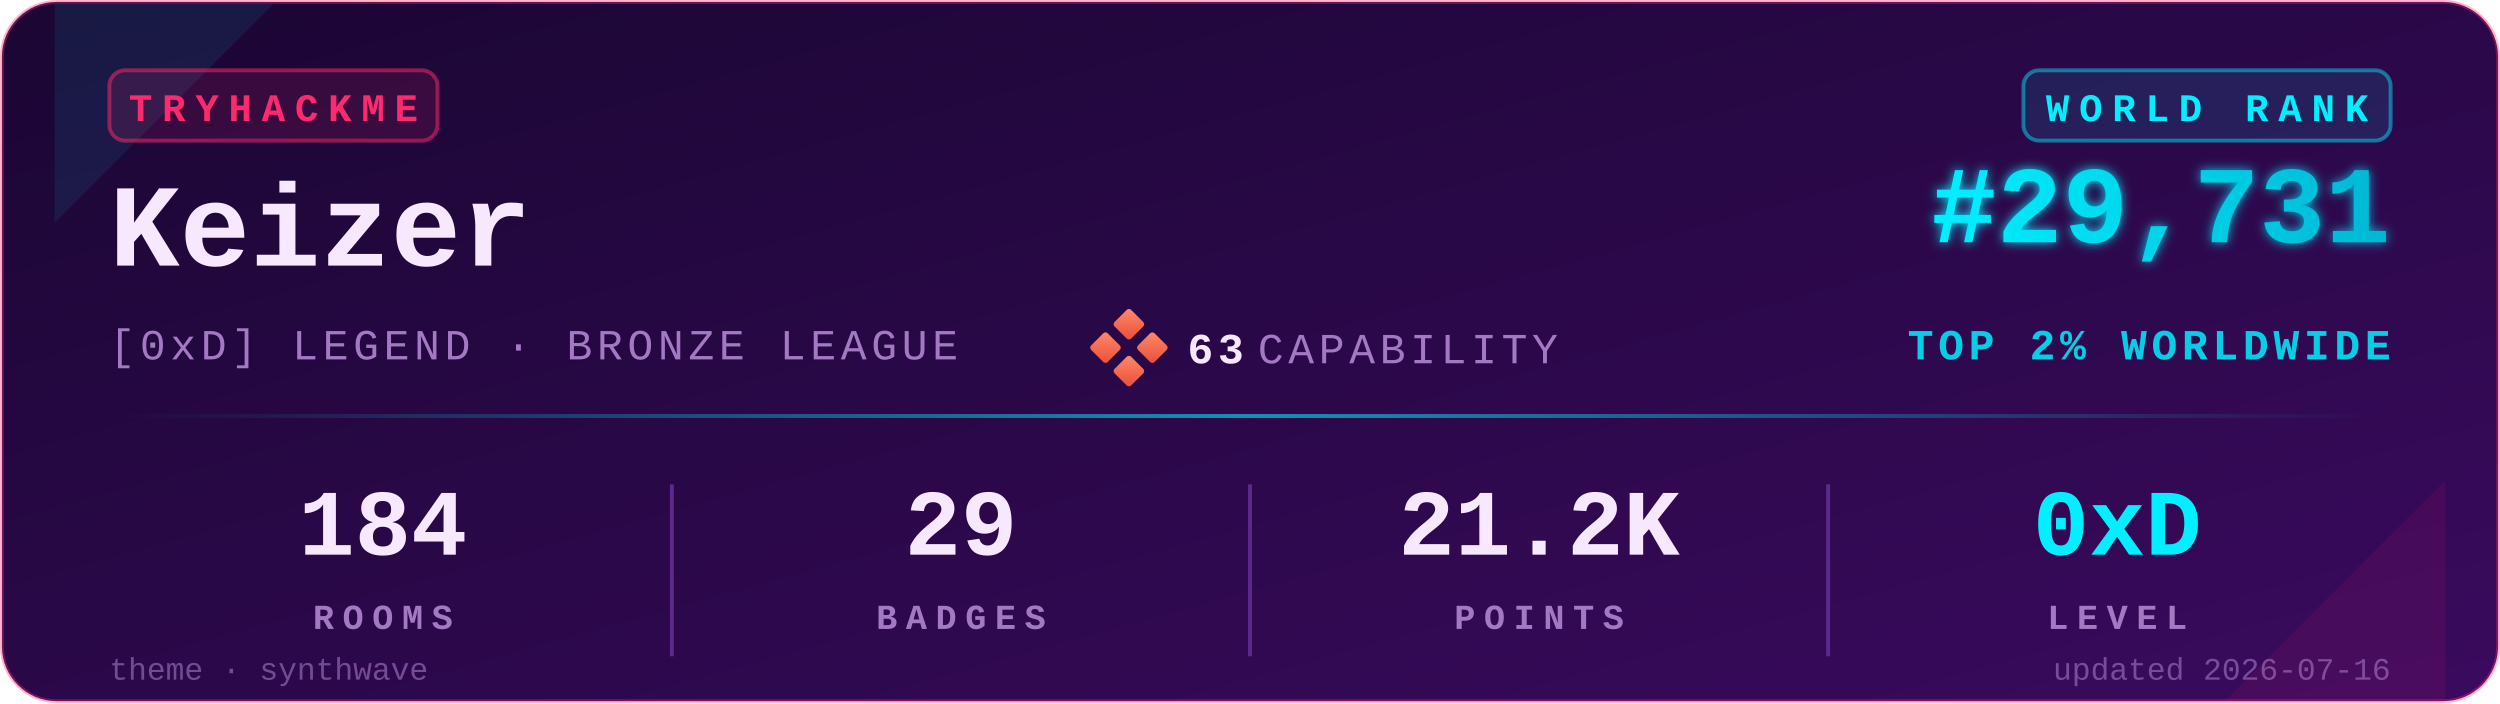
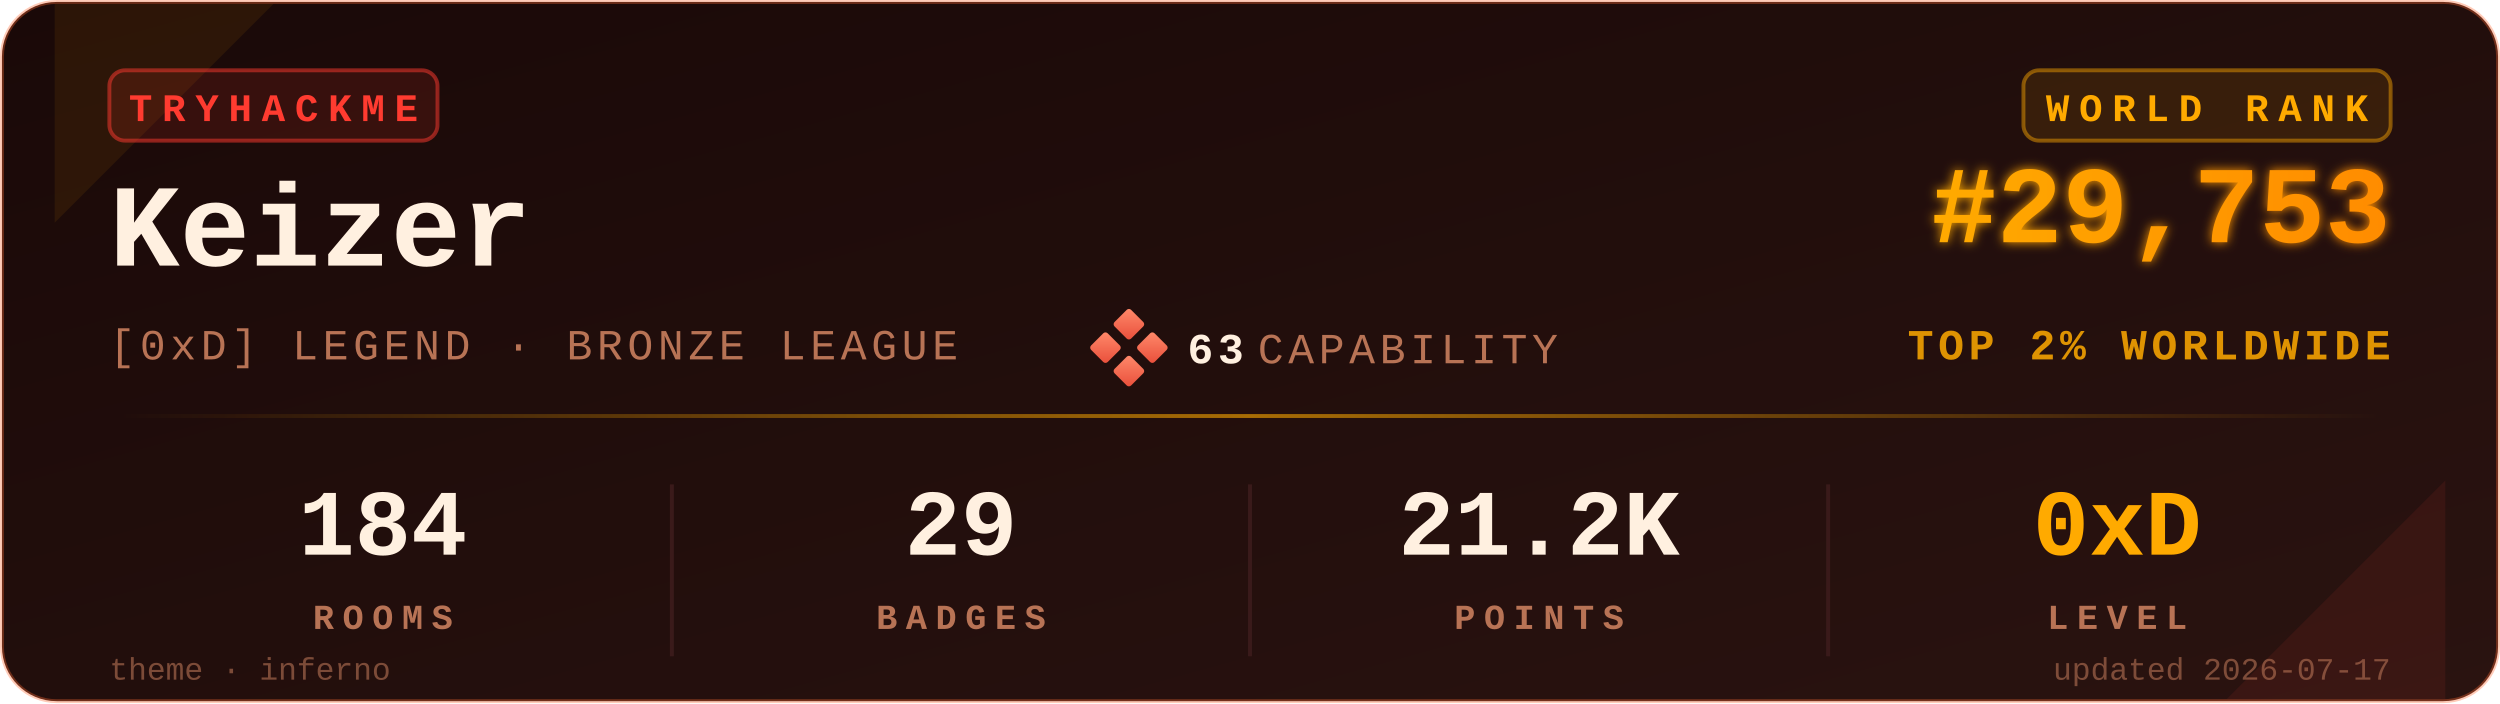
<svg xmlns="http://www.w3.org/2000/svg" viewBox="0 0 640 180" width="640" height="180" role="img" aria-label="TryHackMe stats for Keizer">
  <defs>
    <linearGradient id="bgGrad" x1="0" y1="0" x2="1" y2="1">
-       <stop offset="0%" stop-color="#1a0633" />
-       <stop offset="100%" stop-color="#3a0a5e" />
+       <stop offset="0%" stop-color="#1a0908" />
+       <stop offset="100%" stop-color="#2a1310" />
    </linearGradient>
    <linearGradient id="rankGrad" x1="0" y1="0" x2="1" y2="0">
-       <stop offset="0%" stop-color="#00F0FF" />
-       <stop offset="100%" stop-color="#00B8D4" />
+       <stop offset="0%" stop-color="#FFAA00" />
+       <stop offset="100%" stop-color="#FF8C00" />
    </linearGradient>
    <linearGradient id="accentGrad" x1="0" y1="0" x2="1" y2="0">
-       <stop offset="0%" stop-color="#00F0FF" stop-opacity="0" />
-       <stop offset="50%" stop-color="#00F0FF" stop-opacity="0.6" />
-       <stop offset="100%" stop-color="#00F0FF" stop-opacity="0" />
+       <stop offset="0%" stop-color="#FFAA00" stop-opacity="0" />
+       <stop offset="50%" stop-color="#FFAA00" stop-opacity="0.6" />
+       <stop offset="100%" stop-color="#FFAA00" stop-opacity="0" />
    </linearGradient>
    <linearGradient id="capGrad" x1="0" y1="0" x2="1" y2="1">
      <stop offset="0%" stop-color="#ff8a6b" />
      <stop offset="100%" stop-color="#e94e3a" />
    </linearGradient>
    <filter id="glow" x="-20%" y="-20%" width="140%" height="140%">
      <feGaussianBlur stdDeviation="1.4" result="b" />
      <feMerge>
        <feMergeNode in="b" />
        <feMergeNode in="SourceGraphic" />
      </feMerge>
    </filter>
  </defs>
-   <rect x="0.5" y="0.5" width="639" height="179" rx="14" ry="14" fill="url(#bgGrad)" stroke="#FF2A6D" stroke-opacity="0.35" stroke-width="1" />
-   <path d="M 14,1 L 70,1 L 14,57 Z" fill="#00F0FF" opacity="0.08" />
-   <path d="M 626,179 L 570,179 L 626,123 Z" fill="#FF2A6D" opacity="0.08" />
+   <rect x="0.5" y="0.5" width="639" height="179" rx="14" ry="14" fill="url(#bgGrad)" stroke="#FF6B35" stroke-opacity="0.35" stroke-width="1" />
+   <path d="M 14,1 L 70,1 L 14,57 Z" fill="#FFAA00" opacity="0.08" />
+   <path d="M 626,179 L 570,179 L 626,123 Z" fill="#FF3B30" opacity="0.08" />
  <g transform="translate(28,18)">
-     <rect x="0" y="0" width="84" height="18" rx="4" ry="4" fill="#FF2A6D" fill-opacity="0.12" stroke="#FF2A6D" stroke-opacity="0.5" />
-     <text x="42" y="13" fill="#FF2A6D" font-family="ui-monospace,'SF Mono','Menlo','Cascadia Code','Consolas','Liberation Mono',monospace" font-size="10" font-weight="700" letter-spacing="2.5" text-anchor="middle">TRYHACKME</text>
+     <rect x="0" y="0" width="84" height="18" rx="4" ry="4" fill="#FF3B30" fill-opacity="0.12" stroke="#FF3B30" stroke-opacity="0.5" />
+     <text x="42" y="13" fill="#FF3B30" font-family="ui-monospace,'SF Mono','Menlo','Cascadia Code','Consolas','Liberation Mono',monospace" font-size="10" font-weight="700" letter-spacing="2.5" text-anchor="middle">TRYHACKME</text>
  </g>
-   <text x="28" y="68" fill="#F8E8FF" font-family="ui-monospace,'SF Mono','Menlo','Cascadia Code','Consolas','Liberation Mono',monospace" font-size="30" font-weight="700">Keizer</text>
-   <text x="28" y="92" fill="#A479C4" font-family="ui-monospace,'SF Mono','Menlo','Cascadia Code','Consolas','Liberation Mono',monospace" font-size="11" font-weight="500" letter-spacing="1.2">[0xD] LEGEND · BRONZE LEAGUE</text>
+   <text x="28" y="68" fill="#FFF0E0" font-family="ui-monospace,'SF Mono','Menlo','Cascadia Code','Consolas','Liberation Mono',monospace" font-size="30" font-weight="700">Keizer</text>
+   <text x="28" y="92" fill="#B87355" font-family="ui-monospace,'SF Mono','Menlo','Cascadia Code','Consolas','Liberation Mono',monospace" font-size="11" font-weight="500" letter-spacing="1.2">[0xD] LEGEND · BRONZE LEAGUE</text>
  <g transform="translate(280,80)">
    <rect x="6" y="0" width="6" height="6" rx="0.8" fill="url(#capGrad)" transform="rotate(45 9 3)" />
    <rect x="0" y="6" width="6" height="6" rx="0.8" fill="url(#capGrad)" transform="rotate(45 3 9)" />
    <rect x="12" y="6" width="6" height="6" rx="0.8" fill="url(#capGrad)" transform="rotate(45 15 9)" />
    <rect x="6" y="12" width="6" height="6" rx="0.8" fill="url(#capGrad)" transform="rotate(45 9 15)" />
-     <text x="24" y="13" fill="#F8E8FF" font-family="ui-monospace,'SF Mono','Menlo','Cascadia Code','Consolas','Liberation Mono',monospace" font-size="11" font-weight="700" letter-spacing="1.2">63</text>
-     <text x="42" y="13" fill="#A479C4" font-family="ui-monospace,'SF Mono','Menlo','Cascadia Code','Consolas','Liberation Mono',monospace" font-size="11" font-weight="500" letter-spacing="1.2">CAPABILITY</text>
+     <text x="24" y="13" fill="#FFF0E0" font-family="ui-monospace,'SF Mono','Menlo','Cascadia Code','Consolas','Liberation Mono',monospace" font-size="11" font-weight="700" letter-spacing="1.2">63</text>
+     <text x="42" y="13" fill="#B87355" font-family="ui-monospace,'SF Mono','Menlo','Cascadia Code','Consolas','Liberation Mono',monospace" font-size="11" font-weight="500" letter-spacing="1.2">CAPABILITY</text>
  </g>
  <g transform="translate(612,18)">
-     <rect x="-94" y="0" width="94" height="18" rx="4" ry="4" fill="#00F0FF" fill-opacity="0.10" stroke="#00F0FF" stroke-opacity="0.45" />
-     <text x="-47" y="13" fill="#00F0FF" font-family="ui-monospace,'SF Mono','Menlo','Cascadia Code','Consolas','Liberation Mono',monospace" font-size="10" font-weight="700" letter-spacing="2.5" text-anchor="middle">WORLD RANK</text>
+     <rect x="-94" y="0" width="94" height="18" rx="4" ry="4" fill="#FFAA00" fill-opacity="0.10" stroke="#FFAA00" stroke-opacity="0.45" />
+     <text x="-47" y="13" fill="#FFAA00" font-family="ui-monospace,'SF Mono','Menlo','Cascadia Code','Consolas','Liberation Mono',monospace" font-size="10" font-weight="700" letter-spacing="2.5" text-anchor="middle">WORLD RANK</text>
  </g>
-   <text x="612" y="62" fill="url(#rankGrad)" font-family="ui-monospace,'SF Mono','Menlo','Cascadia Code','Consolas','Liberation Mono',monospace" font-size="28" font-weight="700" text-anchor="end" filter="url(#glow)">#29,731</text>
-   <text x="612" y="92" fill="#00F0FF" fill-opacity="0.85" font-family="ui-monospace,'SF Mono','Menlo','Cascadia Code','Consolas','Liberation Mono',monospace" font-size="11" font-weight="600" letter-spacing="1.2" text-anchor="end">TOP 2% WORLDWIDE</text>
+   <text x="612" y="62" fill="url(#rankGrad)" font-family="ui-monospace,'SF Mono','Menlo','Cascadia Code','Consolas','Liberation Mono',monospace" font-size="28" font-weight="700" text-anchor="end" filter="url(#glow)">#29,753</text>
+   <text x="612" y="92" fill="#FFAA00" fill-opacity="0.85" font-family="ui-monospace,'SF Mono','Menlo','Cascadia Code','Consolas','Liberation Mono',monospace" font-size="11" font-weight="600" letter-spacing="1.2" text-anchor="end">TOP 2% WORLDWIDE</text>
  <rect x="28" y="106" width="584" height="1" fill="url(#accentGrad)" />
  <g font-family="ui-monospace,'SF Mono','Menlo','Cascadia Code','Consolas','Liberation Mono',monospace" text-anchor="middle">
-     <text x="98" y="142" fill="#F8E8FF" font-size="24" font-weight="700">184</text>
-     <text x="98" y="161" fill="#A479C4" font-size="9" font-weight="600" letter-spacing="2.2">ROOMS</text>
-     <text x="246" y="142" fill="#F8E8FF" font-size="24" font-weight="700">29</text>
-     <text x="246" y="161" fill="#A479C4" font-size="9" font-weight="600" letter-spacing="2.2">BADGES</text>
-     <text x="394" y="142" fill="#F8E8FF" font-size="24" font-weight="700">21.2K</text>
-     <text x="394" y="161" fill="#A479C4" font-size="9" font-weight="600" letter-spacing="2.2">POINTS</text>
-     <text x="542" y="142" fill="#00F0FF" font-size="24" font-weight="700">0xD</text>
-     <text x="542" y="161" fill="#A479C4" font-size="9" font-weight="600" letter-spacing="2.2">LEVEL</text>
+     <text x="98" y="142" fill="#FFF0E0" font-size="24" font-weight="700">184</text>
+     <text x="98" y="161" fill="#B87355" font-size="9" font-weight="600" letter-spacing="2.2">ROOMS</text>
+     <text x="246" y="142" fill="#FFF0E0" font-size="24" font-weight="700">29</text>
+     <text x="246" y="161" fill="#B87355" font-size="9" font-weight="600" letter-spacing="2.2">BADGES</text>
+     <text x="394" y="142" fill="#FFF0E0" font-size="24" font-weight="700">21.2K</text>
+     <text x="394" y="161" fill="#B87355" font-size="9" font-weight="600" letter-spacing="2.2">POINTS</text>
+     <text x="542" y="142" fill="#FFAA00" font-size="24" font-weight="700">0xD</text>
+     <text x="542" y="161" fill="#B87355" font-size="9" font-weight="600" letter-spacing="2.2">LEVEL</text>
  </g>
-   <line x1="172" y1="124" x2="172" y2="168" stroke="#5C2A8A" stroke-width="1" />
-   <line x1="320" y1="124" x2="320" y2="168" stroke="#5C2A8A" stroke-width="1" />
-   <line x1="468" y1="124" x2="468" y2="168" stroke="#5C2A8A" stroke-width="1" />
-   <text x="28" y="174" fill="#A479C4" fill-opacity="0.6" font-family="ui-monospace,'SF Mono','Menlo','Cascadia Code','Consolas','Liberation Mono',monospace" font-size="8" font-weight="500">theme · synthwave</text>
-   <text x="612" y="174" fill="#A479C4" fill-opacity="0.6" font-family="ui-monospace,'SF Mono','Menlo','Cascadia Code','Consolas','Liberation Mono',monospace" font-size="8" font-weight="500" text-anchor="end">updated 2026-07-16</text>
+   <line x1="172" y1="124" x2="172" y2="168" stroke="#3a1a1a" stroke-width="1" />
+   <line x1="320" y1="124" x2="320" y2="168" stroke="#3a1a1a" stroke-width="1" />
+   <line x1="468" y1="124" x2="468" y2="168" stroke="#3a1a1a" stroke-width="1" />
+   <text x="28" y="174" fill="#B87355" fill-opacity="0.6" font-family="ui-monospace,'SF Mono','Menlo','Cascadia Code','Consolas','Liberation Mono',monospace" font-size="8" font-weight="500">theme · inferno</text>
+   <text x="612" y="174" fill="#B87355" fill-opacity="0.6" font-family="ui-monospace,'SF Mono','Menlo','Cascadia Code','Consolas','Liberation Mono',monospace" font-size="8" font-weight="500" text-anchor="end">updated 2026-07-17</text>
</svg>
